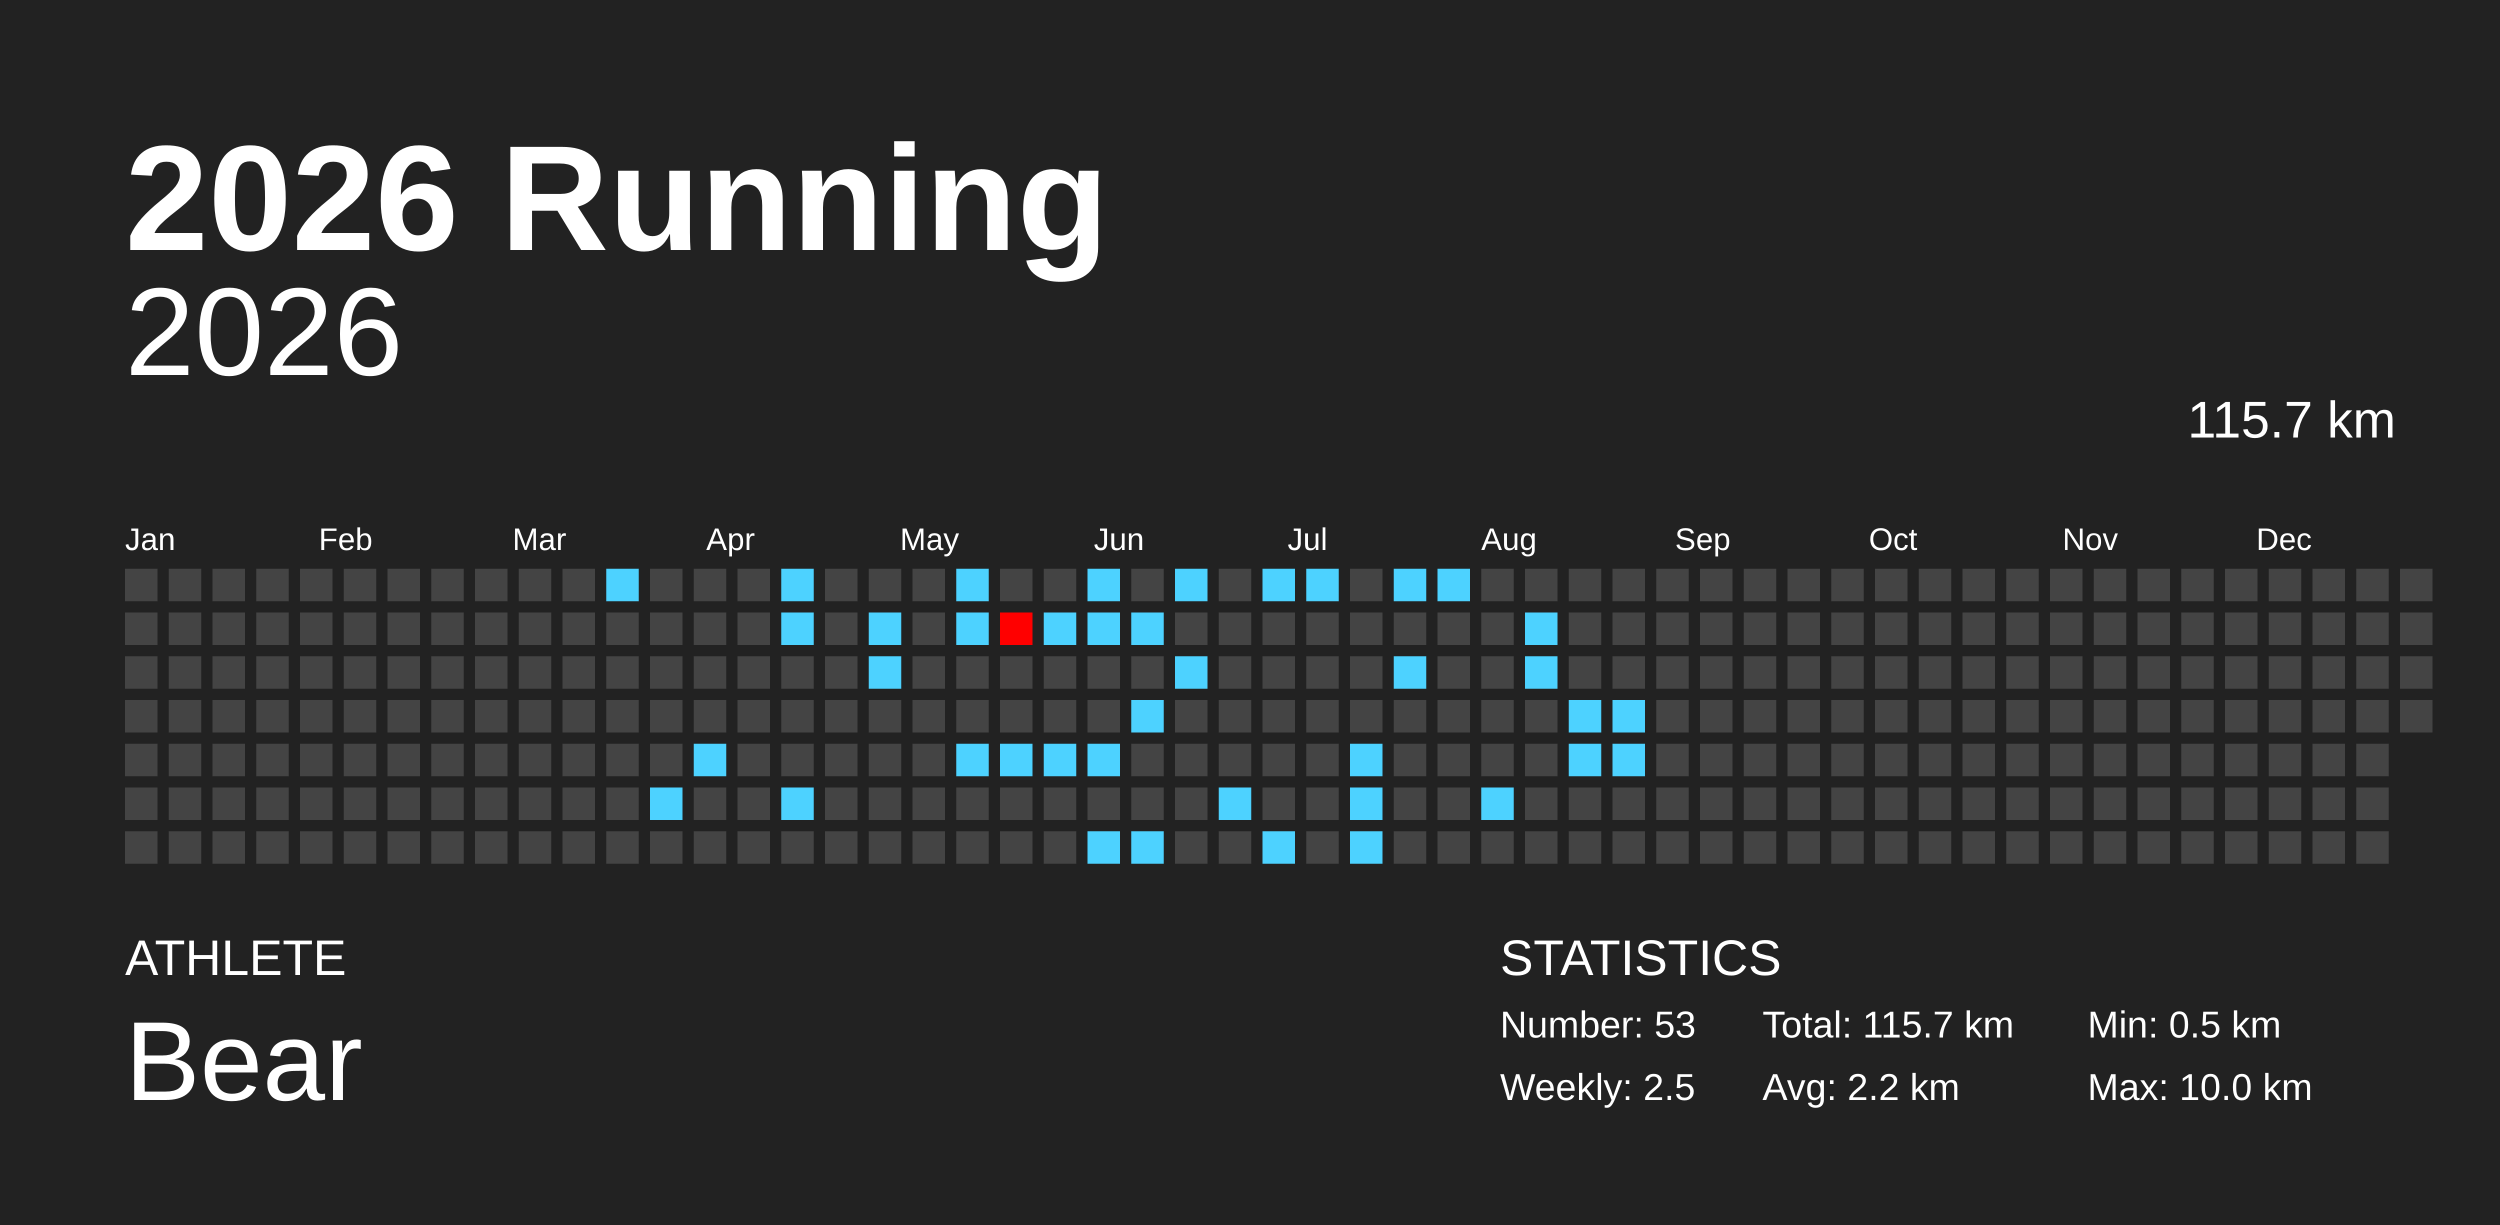
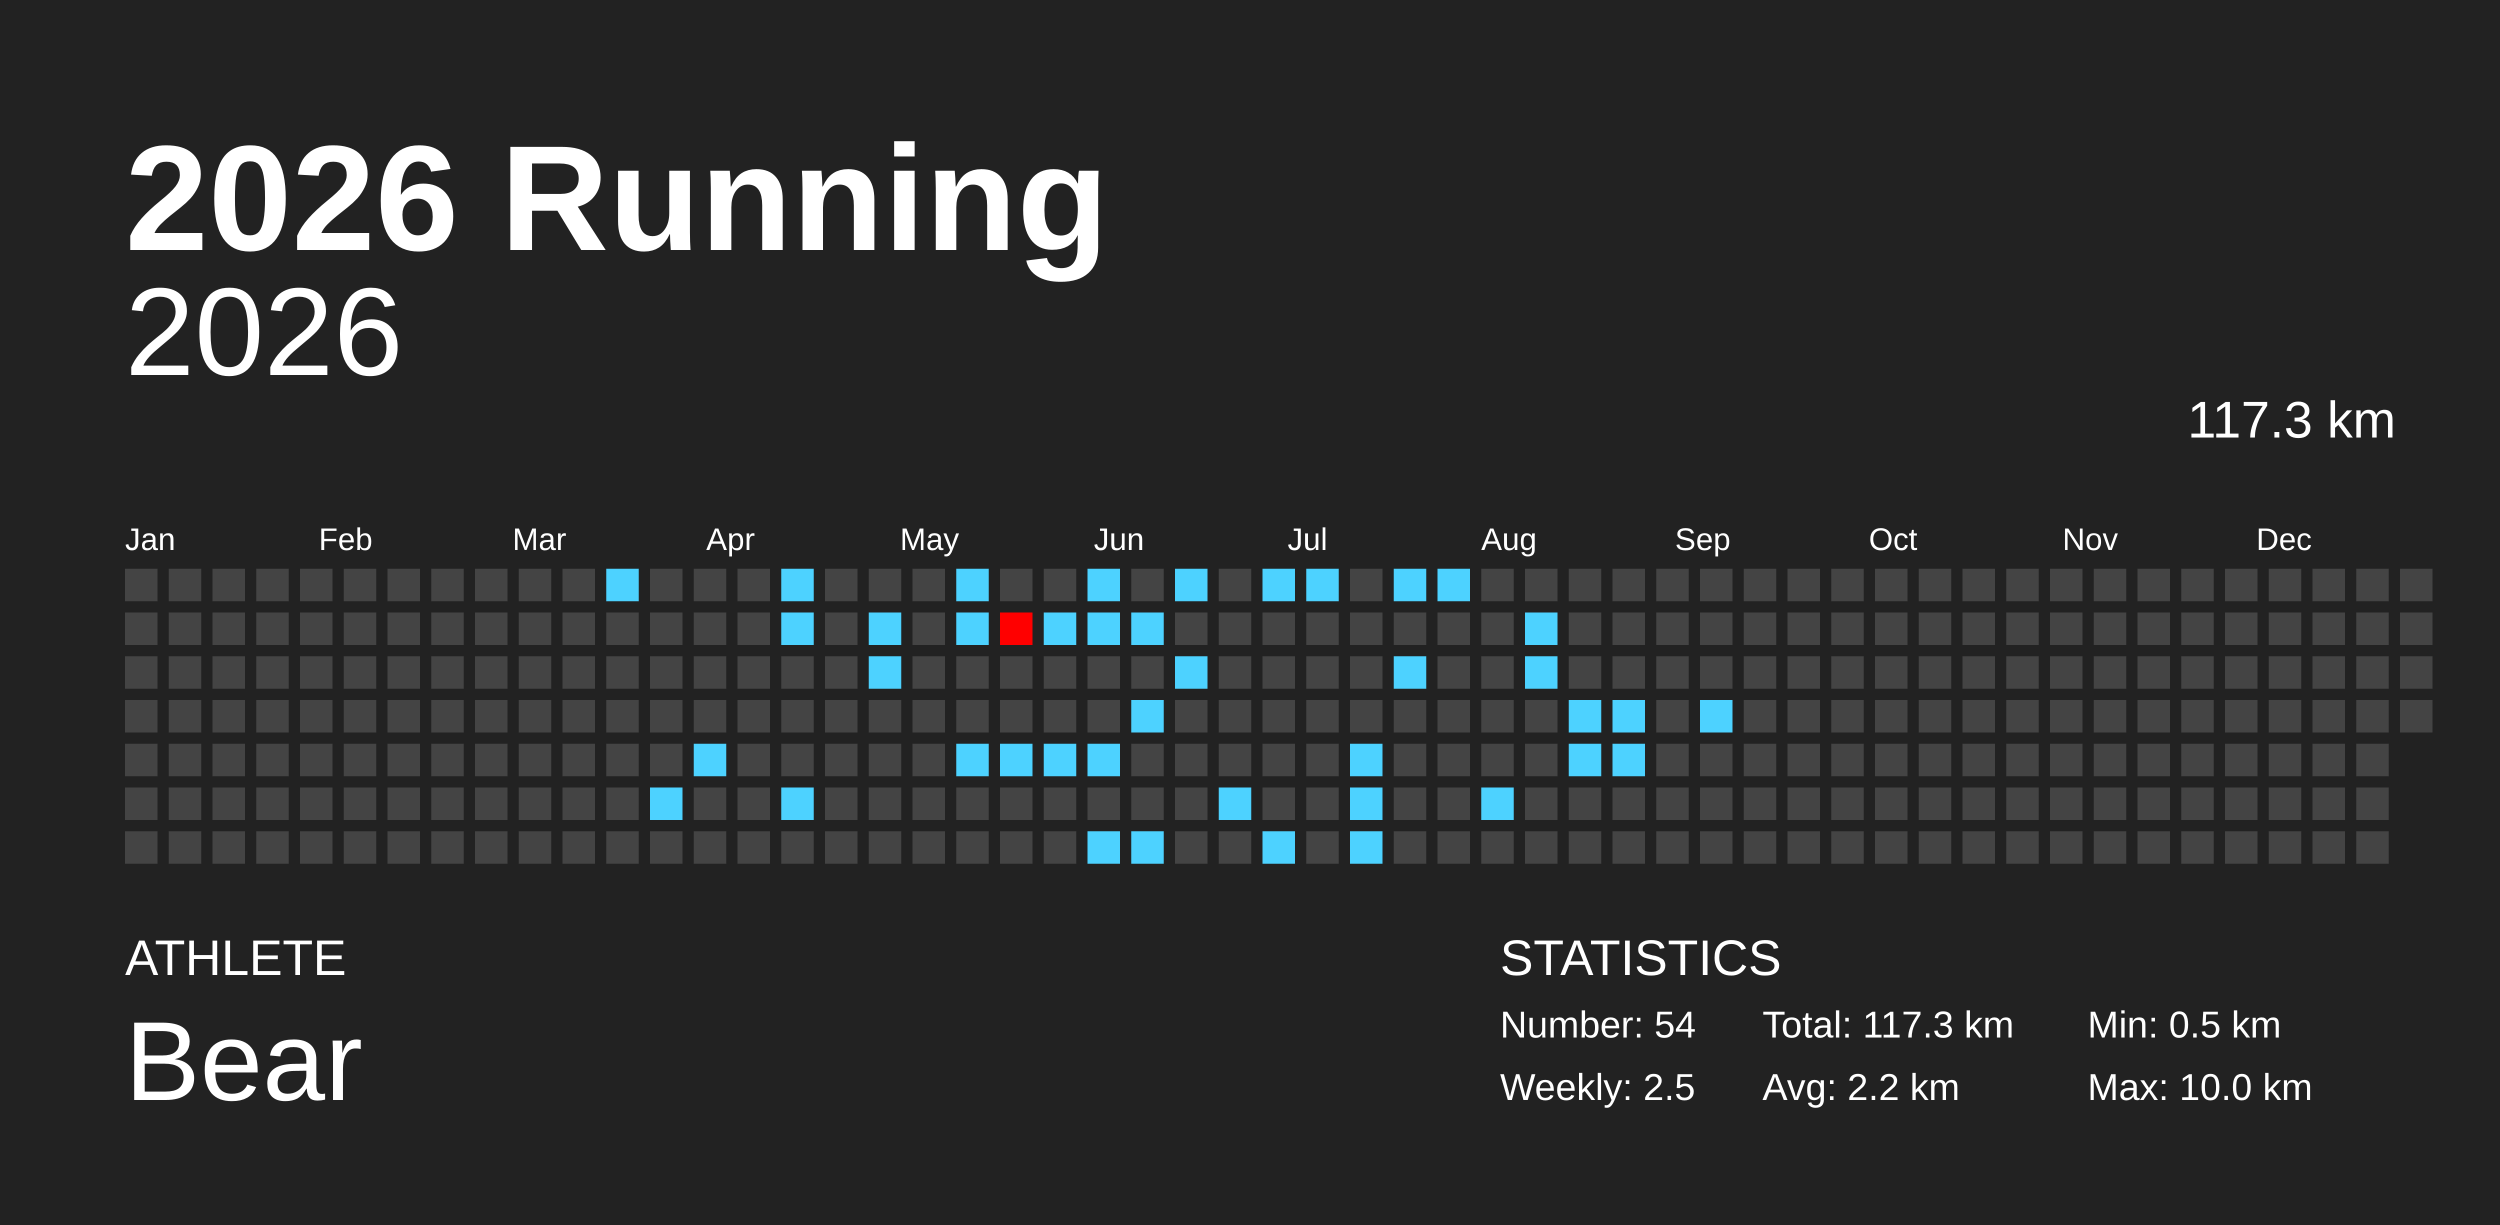
<svg xmlns="http://www.w3.org/2000/svg" baseProfile="full" height="98mm" version="1.1" viewBox="0,0,200,98" width="200mm">
  <defs />
  <rect fill="#222222" height="98" width="200" x="0" y="0" />
  <text fill="#FFFFFF" style="font-size:12px; font-family:Arial; font-weight:bold;" x="10" y="20">2026 Running</text>
  <text fill="#FFFFFF" style="font-size:4px; font-family:Arial" x="10" y="78">ATHLETE</text>
  <text fill="#FFFFFF" style="font-size:9px; font-family:Arial" x="10" y="88">Bear</text>
  <text fill="#FFFFFF" style="font-size:4px; font-family:Arial" x="120" y="78">STATISTICS</text>
-   <text fill="#FFFFFF" style="font-size:3px; font-family:Arial" x="120" y="83">Number: 53</text>
+   <text fill="#FFFFFF" style="font-size:3px; font-family:Arial" x="120" y="83">Number: 54</text>
  <text fill="#FFFFFF" style="font-size:3px; font-family:Arial" x="120" y="88">Weekly: 2.5</text>
-   <text fill="#FFFFFF" style="font-size:3px; font-family:Arial" x="141" y="83">Total: 115.7 km</text>
+   <text fill="#FFFFFF" style="font-size:3px; font-family:Arial" x="141" y="83">Total: 117.3 km</text>
  <text fill="#FFFFFF" style="font-size:3px; font-family:Arial" x="141" y="88">Avg: 2.2 km</text>
  <text fill="#FFFFFF" style="font-size:3px; font-family:Arial" x="167" y="83">Min: 0.5 km</text>
  <text fill="#FFFFFF" style="font-size:3px; font-family:Arial" x="167" y="88">Max: 10.0 km</text>
  <text alignment-baseline="hanging" fill="#FFFFFF" style="font-size:10.0px; font-family:Arial;" x="10" y="30">2026</text>
-   <text alignment-baseline="hanging" fill="#FFFFFF" style="font-size:4.125px; font-family:Arial;" x="175" y="35">115.7 km</text>
+   <text alignment-baseline="hanging" fill="#FFFFFF" style="font-size:4.125px; font-family:Arial;" x="175" y="35">117.3 km</text>
  <text fill="#FFFFFF" style="font-size:2.5px; font-family:Arial" x="10.0" y="44">Jan</text>
  <text fill="#FFFFFF" style="font-size:2.5px; font-family:Arial" x="25.5" y="44">Feb</text>
  <text fill="#FFFFFF" style="font-size:2.5px; font-family:Arial" x="41.0" y="44">Mar</text>
  <text fill="#FFFFFF" style="font-size:2.5px; font-family:Arial" x="56.5" y="44">Apr</text>
  <text fill="#FFFFFF" style="font-size:2.5px; font-family:Arial" x="72.0" y="44">May</text>
  <text fill="#FFFFFF" style="font-size:2.5px; font-family:Arial" x="87.5" y="44">Jun</text>
  <text fill="#FFFFFF" style="font-size:2.5px; font-family:Arial" x="103.0" y="44">Jul</text>
  <text fill="#FFFFFF" style="font-size:2.5px; font-family:Arial" x="118.5" y="44">Aug</text>
  <text fill="#FFFFFF" style="font-size:2.5px; font-family:Arial" x="134.0" y="44">Sep</text>
  <text fill="#FFFFFF" style="font-size:2.5px; font-family:Arial" x="149.5" y="44">Oct</text>
  <text fill="#FFFFFF" style="font-size:2.5px; font-family:Arial" x="165.0" y="44">Nov</text>
  <text fill="#FFFFFF" style="font-size:2.5px; font-family:Arial" x="180.5" y="44">Dec</text>
  <rect fill="#444444" height="2.6" width="2.6" x="10.0" y="45.5" />
  <rect fill="#444444" height="2.6" width="2.6" x="10.0" y="49.0" />
  <rect fill="#444444" height="2.6" width="2.6" x="10.0" y="52.5" />
  <rect fill="#444444" height="2.6" width="2.6" x="10.0" y="56.0" />
  <rect fill="#444444" height="2.6" width="2.6" x="10.0" y="59.5" />
  <rect fill="#444444" height="2.6" width="2.6" x="10.0" y="63.0" />
  <rect fill="#444444" height="2.6" width="2.6" x="10.0" y="66.5" />
  <rect fill="#444444" height="2.6" width="2.6" x="13.5" y="45.5" />
  <rect fill="#444444" height="2.6" width="2.6" x="13.5" y="49.0" />
  <rect fill="#444444" height="2.6" width="2.6" x="13.5" y="52.5" />
  <rect fill="#444444" height="2.6" width="2.6" x="13.5" y="56.0" />
  <rect fill="#444444" height="2.6" width="2.6" x="13.5" y="59.5" />
  <rect fill="#444444" height="2.6" width="2.6" x="13.5" y="63.0" />
  <rect fill="#444444" height="2.6" width="2.6" x="13.5" y="66.5" />
  <rect fill="#444444" height="2.6" width="2.6" x="17.0" y="45.5" />
  <rect fill="#444444" height="2.6" width="2.6" x="17.0" y="49.0" />
  <rect fill="#444444" height="2.6" width="2.6" x="17.0" y="52.5" />
  <rect fill="#444444" height="2.6" width="2.6" x="17.0" y="56.0" />
  <rect fill="#444444" height="2.6" width="2.6" x="17.0" y="59.5" />
  <rect fill="#444444" height="2.6" width="2.6" x="17.0" y="63.0" />
  <rect fill="#444444" height="2.6" width="2.6" x="17.0" y="66.5" />
  <rect fill="#444444" height="2.6" width="2.6" x="20.5" y="45.5" />
  <rect fill="#444444" height="2.6" width="2.6" x="20.5" y="49.0" />
  <rect fill="#444444" height="2.6" width="2.6" x="20.5" y="52.5" />
  <rect fill="#444444" height="2.6" width="2.6" x="20.5" y="56.0" />
  <rect fill="#444444" height="2.6" width="2.6" x="20.5" y="59.5" />
  <rect fill="#444444" height="2.6" width="2.6" x="20.5" y="63.0" />
  <rect fill="#444444" height="2.6" width="2.6" x="20.5" y="66.5" />
  <rect fill="#444444" height="2.6" width="2.6" x="24.0" y="45.5" />
  <rect fill="#444444" height="2.6" width="2.6" x="24.0" y="49.0" />
  <rect fill="#444444" height="2.6" width="2.6" x="24.0" y="52.5" />
  <rect fill="#444444" height="2.6" width="2.6" x="24.0" y="56.0" />
  <rect fill="#444444" height="2.6" width="2.6" x="24.0" y="59.5" />
  <rect fill="#444444" height="2.6" width="2.6" x="24.0" y="63.0" />
  <rect fill="#444444" height="2.6" width="2.6" x="24.0" y="66.5" />
  <rect fill="#444444" height="2.6" width="2.6" x="27.5" y="45.5" />
  <rect fill="#444444" height="2.6" width="2.6" x="27.5" y="49.0" />
  <rect fill="#444444" height="2.6" width="2.6" x="27.5" y="52.5" />
  <rect fill="#444444" height="2.6" width="2.6" x="27.5" y="56.0" />
  <rect fill="#444444" height="2.6" width="2.6" x="27.5" y="59.5" />
  <rect fill="#444444" height="2.6" width="2.6" x="27.5" y="63.0" />
  <rect fill="#444444" height="2.6" width="2.6" x="27.5" y="66.5" />
  <rect fill="#444444" height="2.6" width="2.6" x="31.0" y="45.5" />
  <rect fill="#444444" height="2.6" width="2.6" x="31.0" y="49.0" />
  <rect fill="#444444" height="2.6" width="2.6" x="31.0" y="52.5" />
  <rect fill="#444444" height="2.6" width="2.6" x="31.0" y="56.0" />
  <rect fill="#444444" height="2.6" width="2.6" x="31.0" y="59.5" />
  <rect fill="#444444" height="2.6" width="2.6" x="31.0" y="63.0" />
  <rect fill="#444444" height="2.6" width="2.6" x="31.0" y="66.5" />
  <rect fill="#444444" height="2.6" width="2.6" x="34.5" y="45.5" />
  <rect fill="#444444" height="2.6" width="2.6" x="34.5" y="49.0" />
  <rect fill="#444444" height="2.6" width="2.6" x="34.5" y="52.5" />
  <rect fill="#444444" height="2.6" width="2.6" x="34.5" y="56.0" />
  <rect fill="#444444" height="2.6" width="2.6" x="34.5" y="59.5" />
  <rect fill="#444444" height="2.6" width="2.6" x="34.5" y="63.0" />
  <rect fill="#444444" height="2.6" width="2.6" x="34.5" y="66.5" />
  <rect fill="#444444" height="2.6" width="2.6" x="38.0" y="45.5" />
  <rect fill="#444444" height="2.6" width="2.6" x="38.0" y="49.0" />
  <rect fill="#444444" height="2.6" width="2.6" x="38.0" y="52.5" />
  <rect fill="#444444" height="2.6" width="2.6" x="38.0" y="56.0" />
  <rect fill="#444444" height="2.6" width="2.6" x="38.0" y="59.5" />
  <rect fill="#444444" height="2.6" width="2.6" x="38.0" y="63.0" />
  <rect fill="#444444" height="2.6" width="2.6" x="38.0" y="66.5" />
  <rect fill="#444444" height="2.6" width="2.6" x="41.5" y="45.5" />
  <rect fill="#444444" height="2.6" width="2.6" x="41.5" y="49.0" />
  <rect fill="#444444" height="2.6" width="2.6" x="41.5" y="52.5" />
  <rect fill="#444444" height="2.6" width="2.6" x="41.5" y="56.0" />
  <rect fill="#444444" height="2.6" width="2.6" x="41.5" y="59.5" />
  <rect fill="#444444" height="2.6" width="2.6" x="41.5" y="63.0" />
  <rect fill="#444444" height="2.6" width="2.6" x="41.5" y="66.5" />
  <rect fill="#444444" height="2.6" width="2.6" x="45.0" y="45.5" />
  <rect fill="#444444" height="2.6" width="2.6" x="45.0" y="49.0" />
  <rect fill="#444444" height="2.6" width="2.6" x="45.0" y="52.5" />
  <rect fill="#444444" height="2.6" width="2.6" x="45.0" y="56.0" />
  <rect fill="#444444" height="2.6" width="2.6" x="45.0" y="59.5" />
  <rect fill="#444444" height="2.6" width="2.6" x="45.0" y="63.0" />
  <rect fill="#444444" height="2.6" width="2.6" x="45.0" y="66.5" />
  <rect fill="#4dd2ff" height="2.6" width="2.6" x="48.5" y="45.5" />
  <rect fill="#444444" height="2.6" width="2.6" x="48.5" y="49.0" />
  <rect fill="#444444" height="2.6" width="2.6" x="48.5" y="52.5" />
  <rect fill="#444444" height="2.6" width="2.6" x="48.5" y="56.0" />
  <rect fill="#444444" height="2.6" width="2.6" x="48.5" y="59.5" />
  <rect fill="#444444" height="2.6" width="2.6" x="48.5" y="63.0" />
  <rect fill="#444444" height="2.6" width="2.6" x="48.5" y="66.5" />
  <rect fill="#444444" height="2.6" width="2.6" x="52.0" y="45.5" />
  <rect fill="#444444" height="2.6" width="2.6" x="52.0" y="49.0" />
  <rect fill="#444444" height="2.6" width="2.6" x="52.0" y="52.5" />
  <rect fill="#444444" height="2.6" width="2.6" x="52.0" y="56.0" />
  <rect fill="#444444" height="2.6" width="2.6" x="52.0" y="59.5" />
  <rect fill="#4dd2ff" height="2.6" width="2.6" x="52.0" y="63.0" />
  <rect fill="#444444" height="2.6" width="2.6" x="52.0" y="66.5" />
  <rect fill="#444444" height="2.6" width="2.6" x="55.5" y="45.5" />
  <rect fill="#444444" height="2.6" width="2.6" x="55.5" y="49.0" />
  <rect fill="#444444" height="2.6" width="2.6" x="55.5" y="52.5" />
  <rect fill="#444444" height="2.6" width="2.6" x="55.5" y="56.0" />
  <rect fill="#4dd2ff" height="2.6" width="2.6" x="55.5" y="59.5" />
  <rect fill="#444444" height="2.6" width="2.6" x="55.5" y="63.0" />
  <rect fill="#444444" height="2.6" width="2.6" x="55.5" y="66.5" />
  <rect fill="#444444" height="2.6" width="2.6" x="59.0" y="45.5" />
  <rect fill="#444444" height="2.6" width="2.6" x="59.0" y="49.0" />
  <rect fill="#444444" height="2.6" width="2.6" x="59.0" y="52.5" />
  <rect fill="#444444" height="2.6" width="2.6" x="59.0" y="56.0" />
  <rect fill="#444444" height="2.6" width="2.6" x="59.0" y="59.5" />
  <rect fill="#444444" height="2.6" width="2.6" x="59.0" y="63.0" />
  <rect fill="#444444" height="2.6" width="2.6" x="59.0" y="66.5" />
  <rect fill="#4dd2ff" height="2.6" width="2.6" x="62.5" y="45.5" />
  <rect fill="#4dd2ff" height="2.6" width="2.6" x="62.5" y="49.0" />
  <rect fill="#444444" height="2.6" width="2.6" x="62.5" y="52.5" />
  <rect fill="#444444" height="2.6" width="2.6" x="62.5" y="56.0" />
  <rect fill="#444444" height="2.6" width="2.6" x="62.5" y="59.5" />
  <rect fill="#4dd2ff" height="2.6" width="2.6" x="62.5" y="63.0" />
  <rect fill="#444444" height="2.6" width="2.6" x="62.5" y="66.5" />
  <rect fill="#444444" height="2.6" width="2.6" x="66.0" y="45.5" />
  <rect fill="#444444" height="2.6" width="2.6" x="66.0" y="49.0" />
  <rect fill="#444444" height="2.6" width="2.6" x="66.0" y="52.5" />
  <rect fill="#444444" height="2.6" width="2.6" x="66.0" y="56.0" />
  <rect fill="#444444" height="2.6" width="2.6" x="66.0" y="59.5" />
  <rect fill="#444444" height="2.6" width="2.6" x="66.0" y="63.0" />
  <rect fill="#444444" height="2.6" width="2.6" x="66.0" y="66.5" />
  <rect fill="#444444" height="2.6" width="2.6" x="69.5" y="45.5" />
  <rect fill="#4dd2ff" height="2.6" width="2.6" x="69.5" y="49.0" />
  <rect fill="#4dd2ff" height="2.6" width="2.6" x="69.5" y="52.5" />
  <rect fill="#444444" height="2.6" width="2.6" x="69.5" y="56.0" />
  <rect fill="#444444" height="2.6" width="2.6" x="69.5" y="59.5" />
  <rect fill="#444444" height="2.6" width="2.6" x="69.5" y="63.0" />
  <rect fill="#444444" height="2.6" width="2.6" x="69.5" y="66.5" />
  <rect fill="#444444" height="2.6" width="2.6" x="73.0" y="45.5" />
  <rect fill="#444444" height="2.6" width="2.6" x="73.0" y="49.0" />
  <rect fill="#444444" height="2.6" width="2.6" x="73.0" y="52.5" />
  <rect fill="#444444" height="2.6" width="2.6" x="73.0" y="56.0" />
  <rect fill="#444444" height="2.6" width="2.6" x="73.0" y="59.5" />
  <rect fill="#444444" height="2.6" width="2.6" x="73.0" y="63.0" />
  <rect fill="#444444" height="2.6" width="2.6" x="73.0" y="66.5" />
  <rect fill="#4dd2ff" height="2.6" width="2.6" x="76.5" y="45.5" />
  <rect fill="#4dd2ff" height="2.6" width="2.6" x="76.5" y="49.0" />
  <rect fill="#444444" height="2.6" width="2.6" x="76.5" y="52.5" />
  <rect fill="#444444" height="2.6" width="2.6" x="76.5" y="56.0" />
  <rect fill="#4dd2ff" height="2.6" width="2.6" x="76.5" y="59.5" />
  <rect fill="#444444" height="2.6" width="2.6" x="76.5" y="63.0" />
  <rect fill="#444444" height="2.6" width="2.6" x="76.5" y="66.5" />
  <rect fill="#444444" height="2.6" width="2.6" x="80.0" y="45.5" />
  <rect fill="#ff0000" height="2.6" width="2.6" x="80.0" y="49.0" />
  <rect fill="#444444" height="2.6" width="2.6" x="80.0" y="52.5" />
  <rect fill="#444444" height="2.6" width="2.6" x="80.0" y="56.0" />
  <rect fill="#4dd2ff" height="2.6" width="2.6" x="80.0" y="59.5" />
  <rect fill="#444444" height="2.6" width="2.6" x="80.0" y="63.0" />
  <rect fill="#444444" height="2.6" width="2.6" x="80.0" y="66.5" />
  <rect fill="#444444" height="2.6" width="2.6" x="83.5" y="45.5" />
  <rect fill="#4dd2ff" height="2.6" width="2.6" x="83.5" y="49.0" />
  <rect fill="#444444" height="2.6" width="2.6" x="83.5" y="52.5" />
  <rect fill="#444444" height="2.6" width="2.6" x="83.5" y="56.0" />
  <rect fill="#4dd2ff" height="2.6" width="2.6" x="83.5" y="59.5" />
  <rect fill="#444444" height="2.6" width="2.6" x="83.5" y="63.0" />
  <rect fill="#444444" height="2.6" width="2.6" x="83.5" y="66.5" />
  <rect fill="#4dd2ff" height="2.6" width="2.6" x="87.0" y="45.5" />
  <rect fill="#4dd2ff" height="2.6" width="2.6" x="87.0" y="49.0" />
  <rect fill="#444444" height="2.6" width="2.6" x="87.0" y="52.5" />
  <rect fill="#444444" height="2.6" width="2.6" x="87.0" y="56.0" />
  <rect fill="#4dd2ff" height="2.6" width="2.6" x="87.0" y="59.5" />
  <rect fill="#444444" height="2.6" width="2.6" x="87.0" y="63.0" />
  <rect fill="#4dd2ff" height="2.6" width="2.6" x="87.0" y="66.5" />
  <rect fill="#444444" height="2.6" width="2.6" x="90.5" y="45.5" />
  <rect fill="#4dd2ff" height="2.6" width="2.6" x="90.5" y="49.0" />
  <rect fill="#444444" height="2.6" width="2.6" x="90.5" y="52.5" />
  <rect fill="#4dd2ff" height="2.6" width="2.6" x="90.5" y="56.0" />
  <rect fill="#444444" height="2.6" width="2.6" x="90.5" y="59.5" />
  <rect fill="#444444" height="2.6" width="2.6" x="90.5" y="63.0" />
  <rect fill="#4dd2ff" height="2.6" width="2.6" x="90.5" y="66.5" />
  <rect fill="#4dd2ff" height="2.6" width="2.6" x="94.0" y="45.5" />
  <rect fill="#444444" height="2.6" width="2.6" x="94.0" y="49.0" />
  <rect fill="#4dd2ff" height="2.6" width="2.6" x="94.0" y="52.5" />
  <rect fill="#444444" height="2.6" width="2.6" x="94.0" y="56.0" />
  <rect fill="#444444" height="2.6" width="2.6" x="94.0" y="59.5" />
  <rect fill="#444444" height="2.6" width="2.6" x="94.0" y="63.0" />
  <rect fill="#444444" height="2.6" width="2.6" x="94.0" y="66.5" />
  <rect fill="#444444" height="2.6" width="2.6" x="97.5" y="45.5" />
  <rect fill="#444444" height="2.6" width="2.6" x="97.5" y="49.0" />
  <rect fill="#444444" height="2.6" width="2.6" x="97.5" y="52.5" />
  <rect fill="#444444" height="2.6" width="2.6" x="97.5" y="56.0" />
  <rect fill="#444444" height="2.6" width="2.6" x="97.5" y="59.5" />
  <rect fill="#4dd2ff" height="2.6" width="2.6" x="97.5" y="63.0" />
  <rect fill="#444444" height="2.6" width="2.6" x="97.5" y="66.5" />
  <rect fill="#4dd2ff" height="2.6" width="2.6" x="101.0" y="45.5" />
  <rect fill="#444444" height="2.6" width="2.6" x="101.0" y="49.0" />
  <rect fill="#444444" height="2.6" width="2.6" x="101.0" y="52.5" />
  <rect fill="#444444" height="2.6" width="2.6" x="101.0" y="56.0" />
  <rect fill="#444444" height="2.6" width="2.6" x="101.0" y="59.5" />
  <rect fill="#444444" height="2.6" width="2.6" x="101.0" y="63.0" />
  <rect fill="#4dd2ff" height="2.6" width="2.6" x="101.0" y="66.5" />
  <rect fill="#4dd2ff" height="2.6" width="2.6" x="104.5" y="45.5" />
  <rect fill="#444444" height="2.6" width="2.6" x="104.5" y="49.0" />
  <rect fill="#444444" height="2.6" width="2.6" x="104.5" y="52.5" />
  <rect fill="#444444" height="2.6" width="2.6" x="104.5" y="56.0" />
  <rect fill="#444444" height="2.6" width="2.6" x="104.5" y="59.5" />
  <rect fill="#444444" height="2.6" width="2.6" x="104.5" y="63.0" />
  <rect fill="#444444" height="2.6" width="2.6" x="104.5" y="66.5" />
  <rect fill="#444444" height="2.6" width="2.6" x="108.0" y="45.5" />
  <rect fill="#444444" height="2.6" width="2.6" x="108.0" y="49.0" />
  <rect fill="#444444" height="2.6" width="2.6" x="108.0" y="52.5" />
  <rect fill="#444444" height="2.6" width="2.6" x="108.0" y="56.0" />
  <rect fill="#4dd2ff" height="2.6" width="2.6" x="108.0" y="59.5" />
  <rect fill="#4dd2ff" height="2.6" width="2.6" x="108.0" y="63.0" />
  <rect fill="#4dd2ff" height="2.6" width="2.6" x="108.0" y="66.5" />
  <rect fill="#4dd2ff" height="2.6" width="2.6" x="111.5" y="45.5" />
  <rect fill="#444444" height="2.6" width="2.6" x="111.5" y="49.0" />
  <rect fill="#4dd2ff" height="2.6" width="2.6" x="111.5" y="52.5" />
  <rect fill="#444444" height="2.6" width="2.6" x="111.5" y="56.0" />
  <rect fill="#444444" height="2.6" width="2.6" x="111.5" y="59.5" />
  <rect fill="#444444" height="2.6" width="2.6" x="111.5" y="63.0" />
  <rect fill="#444444" height="2.6" width="2.6" x="111.5" y="66.5" />
  <rect fill="#4dd2ff" height="2.6" width="2.6" x="115.0" y="45.5" />
  <rect fill="#444444" height="2.6" width="2.6" x="115.0" y="49.0" />
  <rect fill="#444444" height="2.6" width="2.6" x="115.0" y="52.5" />
  <rect fill="#444444" height="2.6" width="2.6" x="115.0" y="56.0" />
  <rect fill="#444444" height="2.6" width="2.6" x="115.0" y="59.5" />
  <rect fill="#444444" height="2.6" width="2.6" x="115.0" y="63.0" />
  <rect fill="#444444" height="2.6" width="2.6" x="115.0" y="66.5" />
  <rect fill="#444444" height="2.6" width="2.6" x="118.5" y="45.5" />
  <rect fill="#444444" height="2.6" width="2.6" x="118.5" y="49.0" />
  <rect fill="#444444" height="2.6" width="2.6" x="118.5" y="52.5" />
  <rect fill="#444444" height="2.6" width="2.6" x="118.5" y="56.0" />
  <rect fill="#444444" height="2.6" width="2.6" x="118.5" y="59.5" />
  <rect fill="#4dd2ff" height="2.6" width="2.6" x="118.5" y="63.0" />
  <rect fill="#444444" height="2.6" width="2.6" x="118.5" y="66.5" />
  <rect fill="#444444" height="2.6" width="2.6" x="122.0" y="45.5" />
  <rect fill="#4dd2ff" height="2.6" width="2.6" x="122.0" y="49.0" />
  <rect fill="#4dd2ff" height="2.6" width="2.6" x="122.0" y="52.5" />
  <rect fill="#444444" height="2.6" width="2.6" x="122.0" y="56.0" />
  <rect fill="#444444" height="2.6" width="2.6" x="122.0" y="59.5" />
  <rect fill="#444444" height="2.6" width="2.6" x="122.0" y="63.0" />
  <rect fill="#444444" height="2.6" width="2.6" x="122.0" y="66.5" />
  <rect fill="#444444" height="2.6" width="2.6" x="125.5" y="45.5" />
  <rect fill="#444444" height="2.6" width="2.6" x="125.5" y="49.0" />
  <rect fill="#444444" height="2.6" width="2.6" x="125.5" y="52.5" />
  <rect fill="#4dd2ff" height="2.6" width="2.6" x="125.5" y="56.0" />
  <rect fill="#4dd2ff" height="2.6" width="2.6" x="125.5" y="59.5" />
  <rect fill="#444444" height="2.6" width="2.6" x="125.5" y="63.0" />
  <rect fill="#444444" height="2.6" width="2.6" x="125.5" y="66.5" />
  <rect fill="#444444" height="2.6" width="2.6" x="129.0" y="45.5" />
  <rect fill="#444444" height="2.6" width="2.6" x="129.0" y="49.0" />
  <rect fill="#444444" height="2.6" width="2.6" x="129.0" y="52.5" />
  <rect fill="#4dd2ff" height="2.6" width="2.6" x="129.0" y="56.0" />
  <rect fill="#4dd2ff" height="2.6" width="2.6" x="129.0" y="59.5" />
  <rect fill="#444444" height="2.6" width="2.6" x="129.0" y="63.0" />
  <rect fill="#444444" height="2.6" width="2.6" x="129.0" y="66.5" />
  <rect fill="#444444" height="2.6" width="2.6" x="132.5" y="45.5" />
  <rect fill="#444444" height="2.6" width="2.6" x="132.5" y="49.0" />
  <rect fill="#444444" height="2.6" width="2.6" x="132.5" y="52.5" />
  <rect fill="#444444" height="2.6" width="2.6" x="132.5" y="56.0" />
  <rect fill="#444444" height="2.6" width="2.6" x="132.5" y="59.5" />
  <rect fill="#444444" height="2.6" width="2.6" x="132.5" y="63.0" />
  <rect fill="#444444" height="2.6" width="2.6" x="132.5" y="66.5" />
  <rect fill="#444444" height="2.6" width="2.6" x="136.0" y="45.5" />
  <rect fill="#444444" height="2.6" width="2.6" x="136.0" y="49.0" />
  <rect fill="#444444" height="2.6" width="2.6" x="136.0" y="52.5" />
-   <rect fill="#444444" height="2.6" width="2.6" x="136.0" y="56.0" />
+   <rect fill="#4dd2ff" height="2.6" width="2.6" x="136.0" y="56.0" />
  <rect fill="#444444" height="2.6" width="2.6" x="136.0" y="59.5" />
  <rect fill="#444444" height="2.6" width="2.6" x="136.0" y="63.0" />
  <rect fill="#444444" height="2.6" width="2.6" x="136.0" y="66.5" />
  <rect fill="#444444" height="2.6" width="2.6" x="139.5" y="45.5" />
  <rect fill="#444444" height="2.6" width="2.6" x="139.5" y="49.0" />
  <rect fill="#444444" height="2.6" width="2.6" x="139.5" y="52.5" />
  <rect fill="#444444" height="2.6" width="2.6" x="139.5" y="56.0" />
  <rect fill="#444444" height="2.6" width="2.6" x="139.5" y="59.5" />
  <rect fill="#444444" height="2.6" width="2.6" x="139.5" y="63.0" />
  <rect fill="#444444" height="2.6" width="2.6" x="139.5" y="66.5" />
  <rect fill="#444444" height="2.6" width="2.6" x="143.0" y="45.5" />
  <rect fill="#444444" height="2.6" width="2.6" x="143.0" y="49.0" />
  <rect fill="#444444" height="2.6" width="2.6" x="143.0" y="52.5" />
  <rect fill="#444444" height="2.6" width="2.6" x="143.0" y="56.0" />
  <rect fill="#444444" height="2.6" width="2.6" x="143.0" y="59.5" />
  <rect fill="#444444" height="2.6" width="2.6" x="143.0" y="63.0" />
  <rect fill="#444444" height="2.6" width="2.6" x="143.0" y="66.5" />
  <rect fill="#444444" height="2.6" width="2.6" x="146.5" y="45.5" />
  <rect fill="#444444" height="2.6" width="2.6" x="146.5" y="49.0" />
  <rect fill="#444444" height="2.6" width="2.6" x="146.5" y="52.5" />
  <rect fill="#444444" height="2.6" width="2.6" x="146.5" y="56.0" />
  <rect fill="#444444" height="2.6" width="2.6" x="146.5" y="59.5" />
  <rect fill="#444444" height="2.6" width="2.6" x="146.5" y="63.0" />
  <rect fill="#444444" height="2.6" width="2.6" x="146.5" y="66.5" />
  <rect fill="#444444" height="2.6" width="2.6" x="150.0" y="45.5" />
  <rect fill="#444444" height="2.6" width="2.6" x="150.0" y="49.0" />
  <rect fill="#444444" height="2.6" width="2.6" x="150.0" y="52.5" />
  <rect fill="#444444" height="2.6" width="2.6" x="150.0" y="56.0" />
  <rect fill="#444444" height="2.6" width="2.6" x="150.0" y="59.5" />
  <rect fill="#444444" height="2.6" width="2.6" x="150.0" y="63.0" />
  <rect fill="#444444" height="2.6" width="2.6" x="150.0" y="66.5" />
  <rect fill="#444444" height="2.6" width="2.6" x="153.5" y="45.5" />
  <rect fill="#444444" height="2.6" width="2.6" x="153.5" y="49.0" />
  <rect fill="#444444" height="2.6" width="2.6" x="153.5" y="52.5" />
  <rect fill="#444444" height="2.6" width="2.6" x="153.5" y="56.0" />
  <rect fill="#444444" height="2.6" width="2.6" x="153.5" y="59.5" />
  <rect fill="#444444" height="2.6" width="2.6" x="153.5" y="63.0" />
  <rect fill="#444444" height="2.6" width="2.6" x="153.5" y="66.5" />
  <rect fill="#444444" height="2.6" width="2.6" x="157.0" y="45.5" />
  <rect fill="#444444" height="2.6" width="2.6" x="157.0" y="49.0" />
  <rect fill="#444444" height="2.6" width="2.6" x="157.0" y="52.5" />
  <rect fill="#444444" height="2.6" width="2.6" x="157.0" y="56.0" />
  <rect fill="#444444" height="2.6" width="2.6" x="157.0" y="59.5" />
  <rect fill="#444444" height="2.6" width="2.6" x="157.0" y="63.0" />
  <rect fill="#444444" height="2.6" width="2.6" x="157.0" y="66.5" />
  <rect fill="#444444" height="2.6" width="2.6" x="160.5" y="45.5" />
  <rect fill="#444444" height="2.6" width="2.6" x="160.5" y="49.0" />
  <rect fill="#444444" height="2.6" width="2.6" x="160.5" y="52.5" />
  <rect fill="#444444" height="2.6" width="2.6" x="160.5" y="56.0" />
  <rect fill="#444444" height="2.6" width="2.6" x="160.5" y="59.5" />
  <rect fill="#444444" height="2.6" width="2.6" x="160.5" y="63.0" />
  <rect fill="#444444" height="2.6" width="2.6" x="160.5" y="66.5" />
  <rect fill="#444444" height="2.6" width="2.6" x="164.0" y="45.5" />
  <rect fill="#444444" height="2.6" width="2.6" x="164.0" y="49.0" />
  <rect fill="#444444" height="2.6" width="2.6" x="164.0" y="52.5" />
  <rect fill="#444444" height="2.6" width="2.6" x="164.0" y="56.0" />
  <rect fill="#444444" height="2.6" width="2.6" x="164.0" y="59.5" />
  <rect fill="#444444" height="2.6" width="2.6" x="164.0" y="63.0" />
  <rect fill="#444444" height="2.6" width="2.6" x="164.0" y="66.5" />
  <rect fill="#444444" height="2.6" width="2.6" x="167.5" y="45.5" />
  <rect fill="#444444" height="2.6" width="2.6" x="167.5" y="49.0" />
  <rect fill="#444444" height="2.6" width="2.6" x="167.5" y="52.5" />
  <rect fill="#444444" height="2.6" width="2.6" x="167.5" y="56.0" />
  <rect fill="#444444" height="2.6" width="2.6" x="167.5" y="59.5" />
  <rect fill="#444444" height="2.6" width="2.6" x="167.5" y="63.0" />
  <rect fill="#444444" height="2.6" width="2.6" x="167.5" y="66.5" />
  <rect fill="#444444" height="2.6" width="2.6" x="171.0" y="45.5" />
  <rect fill="#444444" height="2.6" width="2.6" x="171.0" y="49.0" />
  <rect fill="#444444" height="2.6" width="2.6" x="171.0" y="52.5" />
  <rect fill="#444444" height="2.6" width="2.6" x="171.0" y="56.0" />
  <rect fill="#444444" height="2.6" width="2.6" x="171.0" y="59.5" />
  <rect fill="#444444" height="2.6" width="2.6" x="171.0" y="63.0" />
  <rect fill="#444444" height="2.6" width="2.6" x="171.0" y="66.5" />
  <rect fill="#444444" height="2.6" width="2.6" x="174.5" y="45.5" />
  <rect fill="#444444" height="2.6" width="2.6" x="174.5" y="49.0" />
  <rect fill="#444444" height="2.6" width="2.6" x="174.5" y="52.5" />
  <rect fill="#444444" height="2.6" width="2.6" x="174.5" y="56.0" />
  <rect fill="#444444" height="2.6" width="2.6" x="174.5" y="59.5" />
  <rect fill="#444444" height="2.6" width="2.6" x="174.5" y="63.0" />
  <rect fill="#444444" height="2.6" width="2.6" x="174.5" y="66.5" />
  <rect fill="#444444" height="2.6" width="2.6" x="178.0" y="45.5" />
  <rect fill="#444444" height="2.6" width="2.6" x="178.0" y="49.0" />
  <rect fill="#444444" height="2.6" width="2.6" x="178.0" y="52.5" />
  <rect fill="#444444" height="2.6" width="2.6" x="178.0" y="56.0" />
  <rect fill="#444444" height="2.6" width="2.6" x="178.0" y="59.5" />
  <rect fill="#444444" height="2.6" width="2.6" x="178.0" y="63.0" />
  <rect fill="#444444" height="2.6" width="2.6" x="178.0" y="66.5" />
  <rect fill="#444444" height="2.6" width="2.6" x="181.5" y="45.5" />
  <rect fill="#444444" height="2.6" width="2.6" x="181.5" y="49.0" />
  <rect fill="#444444" height="2.6" width="2.6" x="181.5" y="52.5" />
  <rect fill="#444444" height="2.6" width="2.6" x="181.5" y="56.0" />
  <rect fill="#444444" height="2.6" width="2.6" x="181.5" y="59.5" />
  <rect fill="#444444" height="2.6" width="2.6" x="181.5" y="63.0" />
  <rect fill="#444444" height="2.6" width="2.6" x="181.5" y="66.5" />
  <rect fill="#444444" height="2.6" width="2.6" x="185.0" y="45.5" />
  <rect fill="#444444" height="2.6" width="2.6" x="185.0" y="49.0" />
  <rect fill="#444444" height="2.6" width="2.6" x="185.0" y="52.5" />
  <rect fill="#444444" height="2.6" width="2.6" x="185.0" y="56.0" />
  <rect fill="#444444" height="2.6" width="2.6" x="185.0" y="59.5" />
  <rect fill="#444444" height="2.6" width="2.6" x="185.0" y="63.0" />
  <rect fill="#444444" height="2.6" width="2.6" x="185.0" y="66.5" />
  <rect fill="#444444" height="2.6" width="2.6" x="188.5" y="45.5" />
  <rect fill="#444444" height="2.6" width="2.6" x="188.5" y="49.0" />
  <rect fill="#444444" height="2.6" width="2.6" x="188.5" y="52.5" />
  <rect fill="#444444" height="2.6" width="2.6" x="188.5" y="56.0" />
  <rect fill="#444444" height="2.6" width="2.6" x="188.5" y="59.5" />
  <rect fill="#444444" height="2.6" width="2.6" x="188.5" y="63.0" />
  <rect fill="#444444" height="2.6" width="2.6" x="188.5" y="66.5" />
  <rect fill="#444444" height="2.6" width="2.6" x="192.0" y="45.5" />
  <rect fill="#444444" height="2.6" width="2.6" x="192.0" y="49.0" />
  <rect fill="#444444" height="2.6" width="2.6" x="192.0" y="52.5" />
  <rect fill="#444444" height="2.6" width="2.6" x="192.0" y="56.0" />
</svg>
